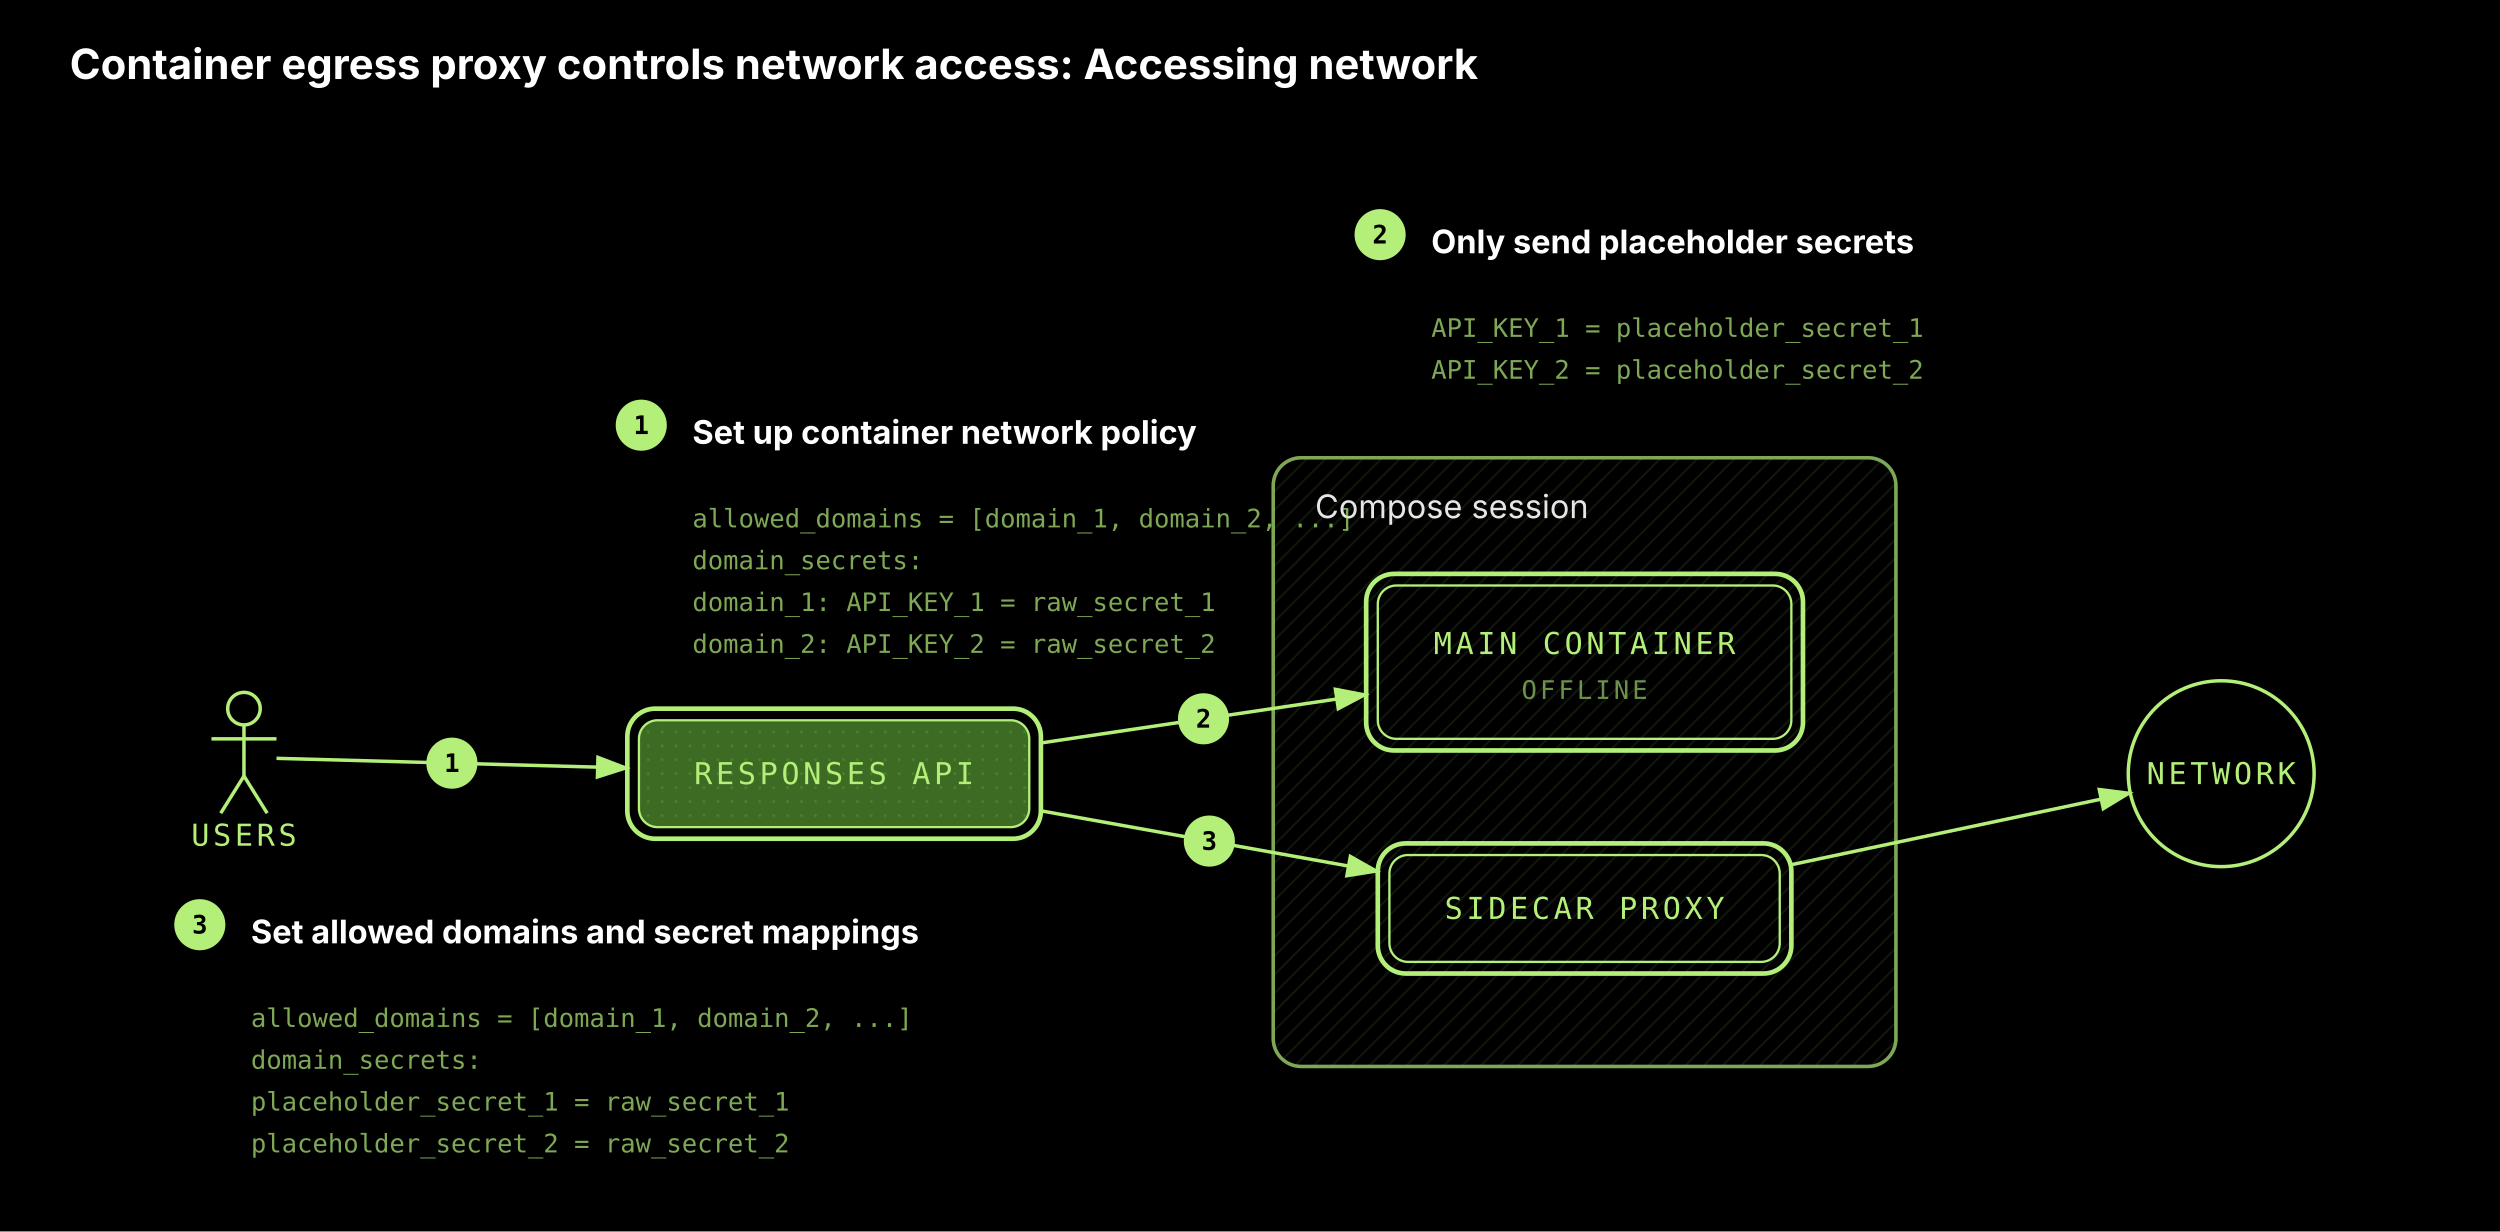
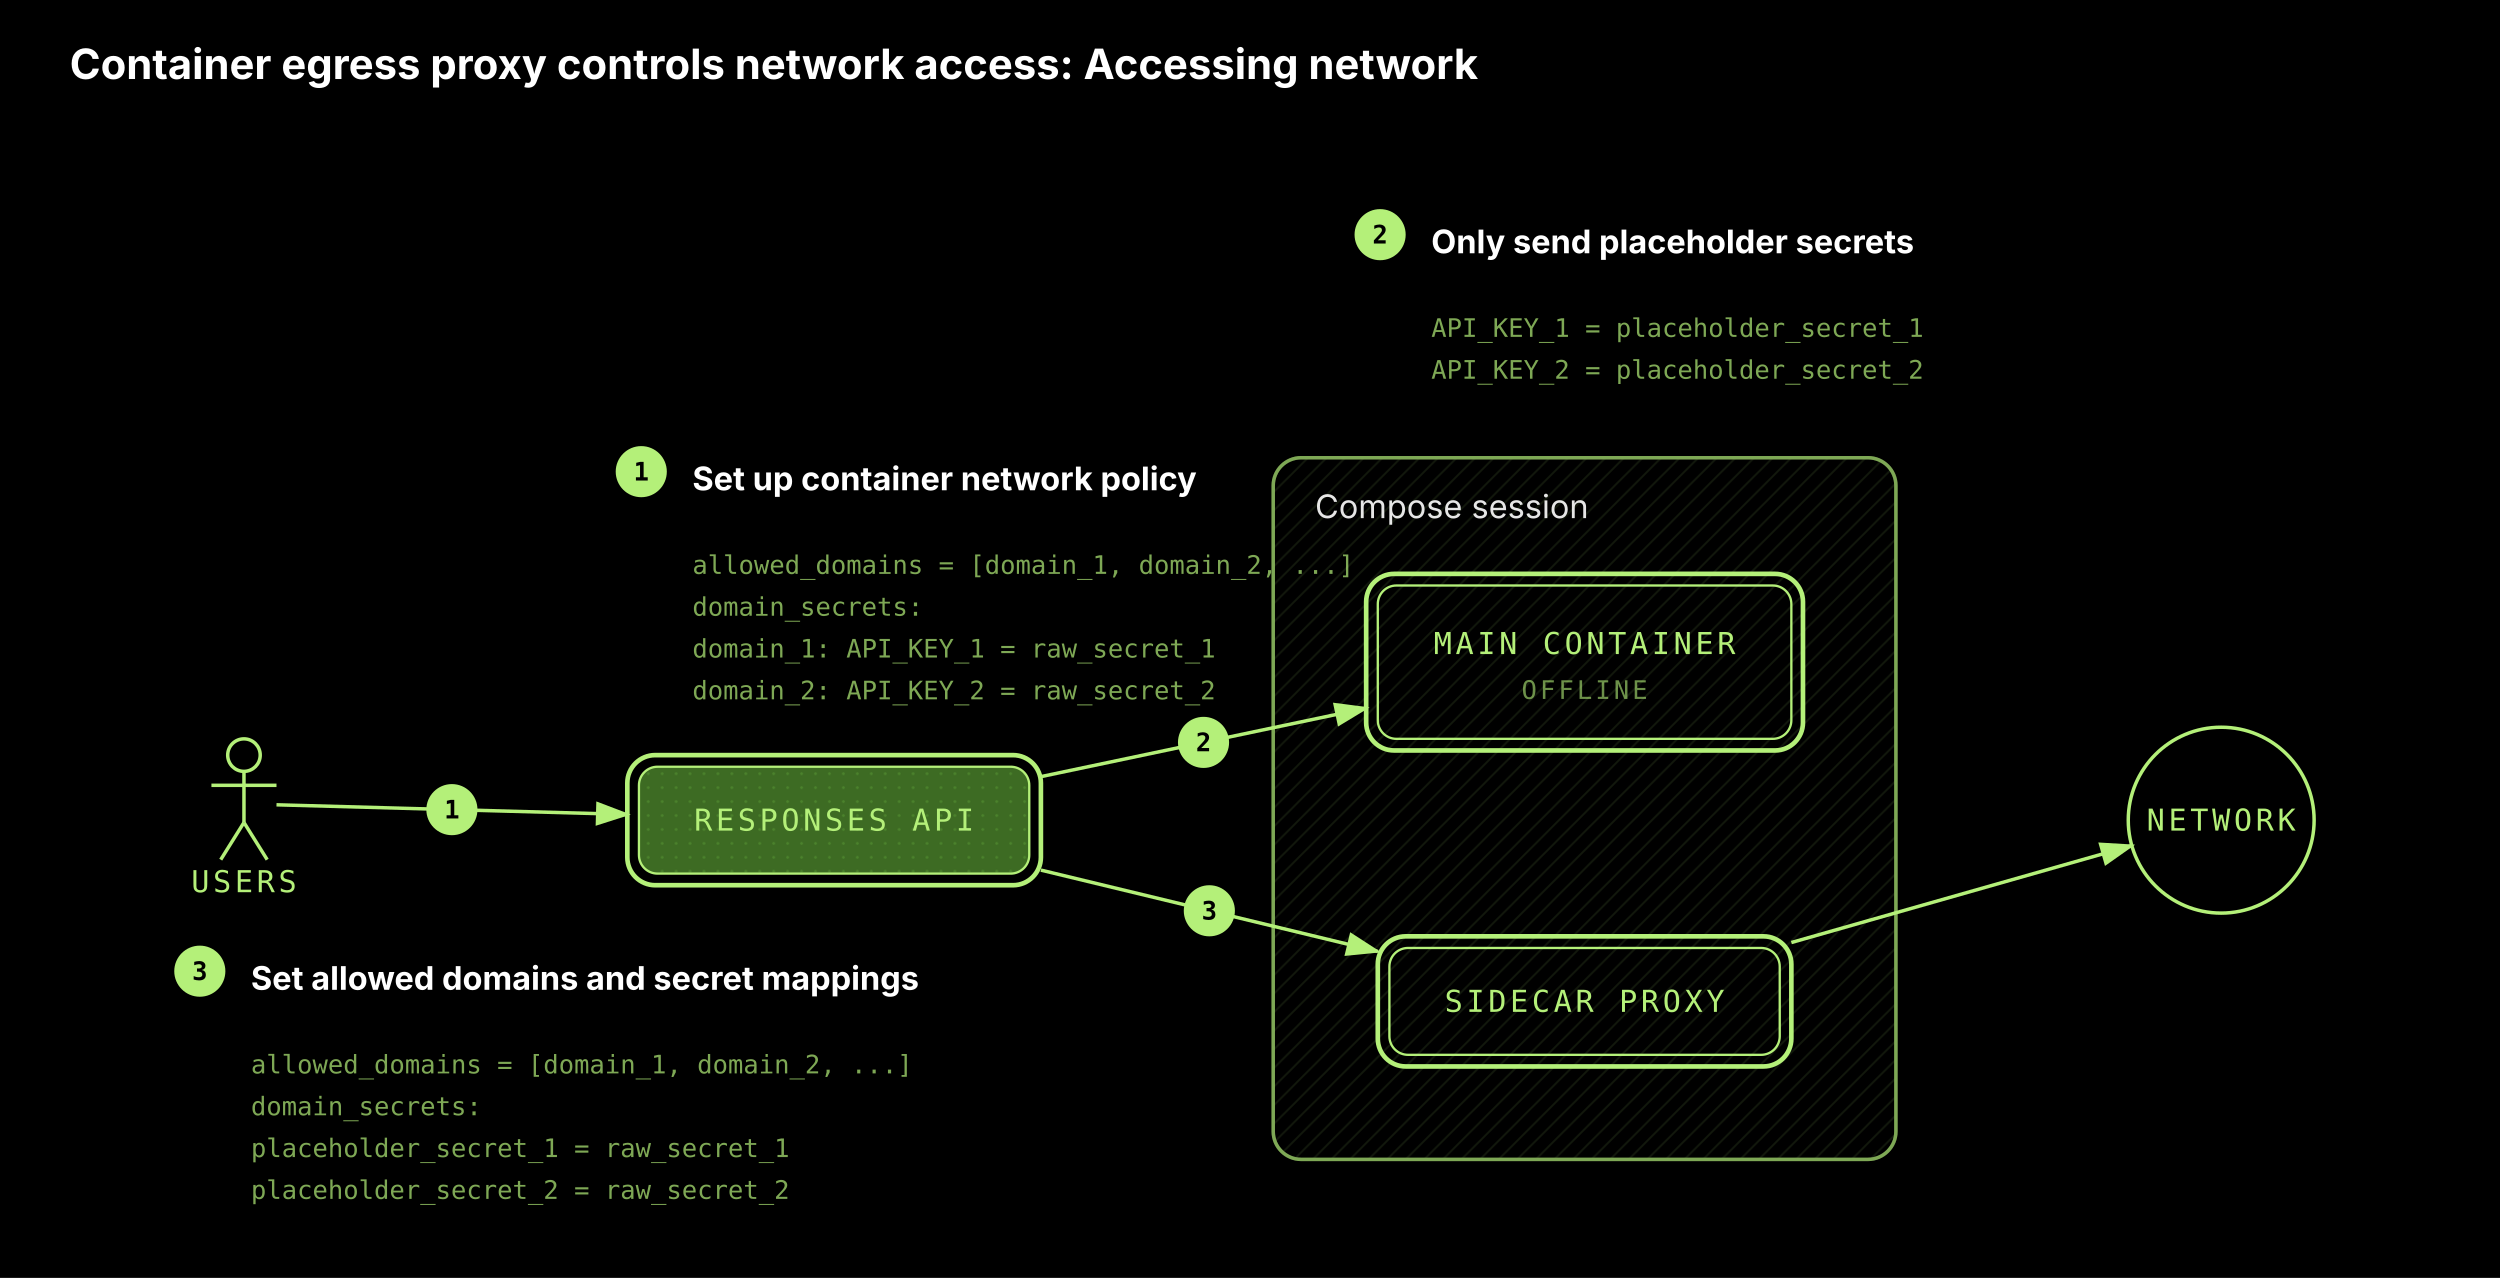
- <svg xmlns="http://www.w3.org/2000/svg" viewBox="0 0 1076 530" width="1076" height="530">
+ <svg xmlns="http://www.w3.org/2000/svg" viewBox="0 0 1076 550" width="1076" height="550">
  <defs>
    <pattern id="dotgrid" width="8" height="8" patternUnits="userSpaceOnUse">
      <rect width="8" height="8" fill="#000000" />
      <circle cx="4" cy="4" r="0.8" fill="#b4f079" opacity="0.7" />
    </pattern>
    <pattern id="crosshatch" width="8" height="8" patternUnits="userSpaceOnUse">
      <rect width="8" height="8" fill="#000000" />
      <path d="M0 8L8 0M-1 1L1 -1M7 9L9 7" stroke="#b4f079" stroke-width="0.8" opacity="0.2" />
    </pattern>
    <pattern id="hero" width="6" height="6" patternUnits="userSpaceOnUse">
      <rect width="6" height="6" fill="#3d6b23" />
      <circle cx="3" cy="3" r="0.6" fill="#5a9a35" opacity="0.5" />
    </pattern>
    <marker id="arrowhead" markerWidth="10" markerHeight="7" refX="9" refY="3.5" orient="auto" markerUnits="strokeWidth">
      <polygon points="0 0, 10 3.5, 0 7" fill="#b4f079" />
    </marker>
    <marker id="arrowhead-reverse" markerWidth="10" markerHeight="7" refX="1" refY="3.5" orient="auto" markerUnits="strokeWidth">
      <polygon points="10 0, 0 3.5, 10 7" fill="#b4f079" />
    </marker>
  </defs>
  <rect width="100%" height="100%" fill="#000000" />
  <g class="diagram">
    <text x="30" y="34" font-family="'Inter', 'Helvetica Neue', Arial, sans-serif" font-size="18" fill="#ffffff" font-weight="700">Container egress proxy controls network access: Accessing network</text>
-     <rect x="548" y="197" width="268" height="262" rx="12" fill="url(#crosshatch)" stroke="#b4f079" stroke-width="1.5" opacity="0.5" />
-     <rect x="548" y="197" width="268" height="262" rx="12" fill="none" stroke="#b4f079" stroke-width="1.5" opacity="0.4" />
+     <rect x="548" y="197" width="268" height="302" rx="12" fill="url(#crosshatch)" stroke="#b4f079" stroke-width="1.5" opacity="0.5" />
+     <rect x="548" y="197" width="268" height="302" rx="12" fill="none" stroke="#b4f079" stroke-width="1.5" opacity="0.4" />
    <text x="566" y="223" font-family="'Inter', 'Helvetica Neue', Arial, sans-serif" font-size="14" fill="#ffffff" opacity="0.9">Compose session</text>
-     <line x1="119" y1="326.386" x2="270" y2="330.547" stroke="#b4f079" stroke-width="1.5" marker-end="url(#arrowhead)" />
-     <circle cx="194.5" cy="328.467" r="11" fill="#b4f079" stroke="none" />
-     <text x="194.5" y="328.467" font-family="'JetBrains Mono', 'Fira Code', 'SF Mono', 'Cascadia Code', monospace" font-size="11" fill="#000000" text-anchor="middle" dominant-baseline="central" font-weight="700">1</text>
-     <line x1="448" y1="319.774" x2="588" y2="298.969" stroke="#b4f079" stroke-width="1.5" marker-end="url(#arrowhead)" />
-     <circle cx="518" cy="309.372" r="11" fill="#b4f079" stroke="none" />
-     <text x="518" y="309.372" font-family="'JetBrains Mono', 'Fira Code', 'SF Mono', 'Cascadia Code', monospace" font-size="11" fill="#000000" text-anchor="middle" dominant-baseline="central" font-weight="700">2</text>
-     <line x1="448" y1="348.981" x2="593" y2="375.019" stroke="#b4f079" stroke-width="1.5" marker-end="url(#arrowhead)" />
-     <circle cx="520.5" cy="362" r="11" fill="#b4f079" stroke="none" />
-     <text x="520.5" y="362" font-family="'JetBrains Mono', 'Fira Code', 'SF Mono', 'Cascadia Code', monospace" font-size="11" fill="#000000" text-anchor="middle" dominant-baseline="central" font-weight="700">3</text>
-     <line x1="771" y1="372.161" x2="916.867" y2="341.284" stroke="#b4f079" stroke-width="1.5" marker-end="url(#arrowhead)" />
-     <circle cx="105" cy="305" r="7" fill="none" stroke="#b4f079" stroke-width="1.5" />
-     <line x1="105" y1="312" x2="105" y2="334" stroke="#b4f079" stroke-width="1.5" />
-     <line x1="91" y1="318" x2="119" y2="318" stroke="#b4f079" stroke-width="1.5" />
-     <line x1="105" y1="334" x2="95" y2="350" stroke="#b4f079" stroke-width="1.5" />
-     <line x1="105" y1="334" x2="115" y2="350" stroke="#b4f079" stroke-width="1.5" />
-     <text x="105" y="364" font-family="'JetBrains Mono', 'Fira Code', 'SF Mono', 'Cascadia Code', monospace" font-size="13" fill="#b4f079" text-anchor="middle" letter-spacing="0.12em">USERS</text>
-     <rect x="270" y="305" width="178" height="56" rx="12" fill="none" stroke="#b4f079" stroke-width="2" />
-     <rect x="275" y="310" width="168" height="46" rx="8" fill="url(#hero)" stroke="#b4f079" stroke-width="1" />
-     <text x="359" y="333" font-family="'JetBrains Mono', 'Fira Code', 'SF Mono', 'Cascadia Code', monospace" font-size="13" fill="#b4f079" text-anchor="middle" dominant-baseline="central" letter-spacing="0.12em">RESPONSES API</text>
-     <circle cx="956" cy="333" r="40" fill="transparent" stroke="#b4f079" stroke-width="1.5" />
-     <text x="956" y="333" font-family="'JetBrains Mono', 'Fira Code', 'SF Mono', 'Cascadia Code', monospace" font-size="13" fill="#b4f079" text-anchor="middle" dominant-baseline="central" letter-spacing="0.12em">NETWORK</text>
+     <line x1="119" y1="346.386" x2="270" y2="350.547" stroke="#b4f079" stroke-width="1.5" marker-end="url(#arrowhead)" />
+     <circle cx="194.5" cy="348.467" r="11" fill="#b4f079" stroke="none" />
+     <text x="194.5" y="348.467" font-family="'JetBrains Mono', 'Fira Code', 'SF Mono', 'Cascadia Code', monospace" font-size="11" fill="#000000" text-anchor="middle" dominant-baseline="central" font-weight="700">1</text>
+     <line x1="448" y1="334.263" x2="588" y2="304.789" stroke="#b4f079" stroke-width="1.5" marker-end="url(#arrowhead)" />
+     <circle cx="518" cy="319.526" r="11" fill="#b4f079" stroke="none" />
+     <text x="518" y="319.526" font-family="'JetBrains Mono', 'Fira Code', 'SF Mono', 'Cascadia Code', monospace" font-size="11" fill="#000000" text-anchor="middle" dominant-baseline="central" font-weight="700">2</text>
+     <line x1="448" y1="374.492" x2="593" y2="409.508" stroke="#b4f079" stroke-width="1.5" marker-end="url(#arrowhead)" />
+     <circle cx="520.5" cy="392" r="11" fill="#b4f079" stroke="none" />
+     <text x="520.5" y="392" font-family="'JetBrains Mono', 'Fira Code', 'SF Mono', 'Cascadia Code', monospace" font-size="11" fill="#000000" text-anchor="middle" dominant-baseline="central" font-weight="700">3</text>
+     <line x1="771" y1="405.664" x2="917.528" y2="363.952" stroke="#b4f079" stroke-width="1.5" marker-end="url(#arrowhead)" />
+     <circle cx="105" cy="325" r="7" fill="none" stroke="#b4f079" stroke-width="1.5" />
+     <line x1="105" y1="332" x2="105" y2="354" stroke="#b4f079" stroke-width="1.5" />
+     <line x1="91" y1="338" x2="119" y2="338" stroke="#b4f079" stroke-width="1.5" />
+     <line x1="105" y1="354" x2="95" y2="370" stroke="#b4f079" stroke-width="1.5" />
+     <line x1="105" y1="354" x2="115" y2="370" stroke="#b4f079" stroke-width="1.5" />
+     <text x="105" y="384" font-family="'JetBrains Mono', 'Fira Code', 'SF Mono', 'Cascadia Code', monospace" font-size="13" fill="#b4f079" text-anchor="middle" letter-spacing="0.12em">USERS</text>
+     <rect x="270" y="325" width="178" height="56" rx="12" fill="none" stroke="#b4f079" stroke-width="2" />
+     <rect x="275" y="330" width="168" height="46" rx="8" fill="url(#hero)" stroke="#b4f079" stroke-width="1" />
+     <text x="359" y="353" font-family="'JetBrains Mono', 'Fira Code', 'SF Mono', 'Cascadia Code', monospace" font-size="13" fill="#b4f079" text-anchor="middle" dominant-baseline="central" letter-spacing="0.12em">RESPONSES API</text>
+     <circle cx="956" cy="353" r="40" fill="transparent" stroke="#b4f079" stroke-width="1.5" />
+     <text x="956" y="353" font-family="'JetBrains Mono', 'Fira Code', 'SF Mono', 'Cascadia Code', monospace" font-size="13" fill="#b4f079" text-anchor="middle" dominant-baseline="central" letter-spacing="0.12em">NETWORK</text>
    <rect x="588" y="247" width="188" height="76" rx="12" fill="none" stroke="#b4f079" stroke-width="2" />
    <rect x="593" y="252" width="178" height="66" rx="8" fill="transparent" stroke="#b4f079" stroke-width="1" />
    <text x="682" y="277" font-family="'JetBrains Mono', 'Fira Code', 'SF Mono', 'Cascadia Code', monospace" font-size="13" fill="#b4f079" text-anchor="middle" dominant-baseline="central" letter-spacing="0.12em">MAIN CONTAINER</text>
    <text x="682" y="297" font-family="'JetBrains Mono', 'Fira Code', 'SF Mono', 'Cascadia Code', monospace" font-size="11" fill="#b4f079" opacity="0.6" text-anchor="middle" dominant-baseline="central" letter-spacing="0.12em">OFFLINE</text>
-     <rect x="593" y="363" width="178" height="56" rx="12" fill="none" stroke="#b4f079" stroke-width="2" />
-     <rect x="598" y="368" width="168" height="46" rx="8" fill="transparent" stroke="#b4f079" stroke-width="1" />
-     <text x="682" y="391" font-family="'JetBrains Mono', 'Fira Code', 'SF Mono', 'Cascadia Code', monospace" font-size="13" fill="#b4f079" text-anchor="middle" dominant-baseline="central" letter-spacing="0.12em">SIDECAR PROXY</text>
-     <circle cx="276" cy="183" r="11" fill="#b4f079" stroke="none" />
-     <text x="276" y="183" font-family="'JetBrains Mono', 'Fira Code', 'SF Mono', 'Cascadia Code', monospace" font-size="11" fill="#000000" text-anchor="middle" dominant-baseline="central" font-weight="700">1</text>
-     <text x="298" y="191" font-family="'Inter', 'Helvetica Neue', Arial, sans-serif" font-size="14" fill="#ffffff" font-weight="700">Set up container network policy</text>
-     <text x="298" y="227" font-family="'JetBrains Mono', 'Fira Code', 'SF Mono', 'Cascadia Code', monospace" font-size="11" fill="#b4f079" opacity="0.7">allowed_domains = [domain_1, domain_2, ...]</text>
-     <text x="298" y="245" font-family="'JetBrains Mono', 'Fira Code', 'SF Mono', 'Cascadia Code', monospace" font-size="11" fill="#b4f079" opacity="0.7">domain_secrets:</text>
-     <text x="298" y="263" font-family="'JetBrains Mono', 'Fira Code', 'SF Mono', 'Cascadia Code', monospace" font-size="11" fill="#b4f079" opacity="0.7">  domain_1: API_KEY_1 = raw_secret_1</text>
-     <text x="298" y="281" font-family="'JetBrains Mono', 'Fira Code', 'SF Mono', 'Cascadia Code', monospace" font-size="11" fill="#b4f079" opacity="0.7">  domain_2: API_KEY_2 = raw_secret_2</text>
+     <rect x="593" y="403" width="178" height="56" rx="12" fill="none" stroke="#b4f079" stroke-width="2" />
+     <rect x="598" y="408" width="168" height="46" rx="8" fill="transparent" stroke="#b4f079" stroke-width="1" />
+     <text x="682" y="431" font-family="'JetBrains Mono', 'Fira Code', 'SF Mono', 'Cascadia Code', monospace" font-size="13" fill="#b4f079" text-anchor="middle" dominant-baseline="central" letter-spacing="0.12em">SIDECAR PROXY</text>
+     <circle cx="276" cy="203" r="11" fill="#b4f079" stroke="none" />
+     <text x="276" y="203" font-family="'JetBrains Mono', 'Fira Code', 'SF Mono', 'Cascadia Code', monospace" font-size="11" fill="#000000" text-anchor="middle" dominant-baseline="central" font-weight="700">1</text>
+     <text x="298" y="211" font-family="'Inter', 'Helvetica Neue', Arial, sans-serif" font-size="14" fill="#ffffff" font-weight="700">Set up container network policy</text>
+     <text x="298" y="247" font-family="'JetBrains Mono', 'Fira Code', 'SF Mono', 'Cascadia Code', monospace" font-size="11" fill="#b4f079" opacity="0.7">allowed_domains = [domain_1, domain_2, ...]</text>
+     <text x="298" y="265" font-family="'JetBrains Mono', 'Fira Code', 'SF Mono', 'Cascadia Code', monospace" font-size="11" fill="#b4f079" opacity="0.7">domain_secrets:</text>
+     <text x="298" y="283" font-family="'JetBrains Mono', 'Fira Code', 'SF Mono', 'Cascadia Code', monospace" font-size="11" fill="#b4f079" opacity="0.7">  domain_1: API_KEY_1 = raw_secret_1</text>
+     <text x="298" y="301" font-family="'JetBrains Mono', 'Fira Code', 'SF Mono', 'Cascadia Code', monospace" font-size="11" fill="#b4f079" opacity="0.7">  domain_2: API_KEY_2 = raw_secret_2</text>
    <circle cx="594" cy="101" r="11" fill="#b4f079" stroke="none" />
    <text x="594" y="101" font-family="'JetBrains Mono', 'Fira Code', 'SF Mono', 'Cascadia Code', monospace" font-size="11" fill="#000000" text-anchor="middle" dominant-baseline="central" font-weight="700">2</text>
    <text x="616" y="109" font-family="'Inter', 'Helvetica Neue', Arial, sans-serif" font-size="14" fill="#ffffff" font-weight="700">Only send placeholder secrets</text>
    <text x="616" y="145" font-family="'JetBrains Mono', 'Fira Code', 'SF Mono', 'Cascadia Code', monospace" font-size="11" fill="#b4f079" opacity="0.7">API_KEY_1 = placeholder_secret_1</text>
    <text x="616" y="163" font-family="'JetBrains Mono', 'Fira Code', 'SF Mono', 'Cascadia Code', monospace" font-size="11" fill="#b4f079" opacity="0.7">API_KEY_2 = placeholder_secret_2</text>
-     <circle cx="86" cy="398" r="11" fill="#b4f079" stroke="none" />
-     <text x="86" y="398" font-family="'JetBrains Mono', 'Fira Code', 'SF Mono', 'Cascadia Code', monospace" font-size="11" fill="#000000" text-anchor="middle" dominant-baseline="central" font-weight="700">3</text>
-     <text x="108" y="406" font-family="'Inter', 'Helvetica Neue', Arial, sans-serif" font-size="14" fill="#ffffff" font-weight="700">Set allowed domains and secret mappings</text>
-     <text x="108" y="442" font-family="'JetBrains Mono', 'Fira Code', 'SF Mono', 'Cascadia Code', monospace" font-size="11" fill="#b4f079" opacity="0.7">allowed_domains = [domain_1, domain_2, ...]</text>
-     <text x="108" y="460" font-family="'JetBrains Mono', 'Fira Code', 'SF Mono', 'Cascadia Code', monospace" font-size="11" fill="#b4f079" opacity="0.7">domain_secrets:</text>
-     <text x="108" y="478" font-family="'JetBrains Mono', 'Fira Code', 'SF Mono', 'Cascadia Code', monospace" font-size="11" fill="#b4f079" opacity="0.7">  placeholder_secret_1 = raw_secret_1</text>
-     <text x="108" y="496" font-family="'JetBrains Mono', 'Fira Code', 'SF Mono', 'Cascadia Code', monospace" font-size="11" fill="#b4f079" opacity="0.7">  placeholder_secret_2 = raw_secret_2</text>
+     <circle cx="86" cy="418" r="11" fill="#b4f079" stroke="none" />
+     <text x="86" y="418" font-family="'JetBrains Mono', 'Fira Code', 'SF Mono', 'Cascadia Code', monospace" font-size="11" fill="#000000" text-anchor="middle" dominant-baseline="central" font-weight="700">3</text>
+     <text x="108" y="426" font-family="'Inter', 'Helvetica Neue', Arial, sans-serif" font-size="14" fill="#ffffff" font-weight="700">Set allowed domains and secret mappings</text>
+     <text x="108" y="462" font-family="'JetBrains Mono', 'Fira Code', 'SF Mono', 'Cascadia Code', monospace" font-size="11" fill="#b4f079" opacity="0.7">allowed_domains = [domain_1, domain_2, ...]</text>
+     <text x="108" y="480" font-family="'JetBrains Mono', 'Fira Code', 'SF Mono', 'Cascadia Code', monospace" font-size="11" fill="#b4f079" opacity="0.7">domain_secrets:</text>
+     <text x="108" y="498" font-family="'JetBrains Mono', 'Fira Code', 'SF Mono', 'Cascadia Code', monospace" font-size="11" fill="#b4f079" opacity="0.7">  placeholder_secret_1 = raw_secret_1</text>
+     <text x="108" y="516" font-family="'JetBrains Mono', 'Fira Code', 'SF Mono', 'Cascadia Code', monospace" font-size="11" fill="#b4f079" opacity="0.7">  placeholder_secret_2 = raw_secret_2</text>
  </g>
</svg>
